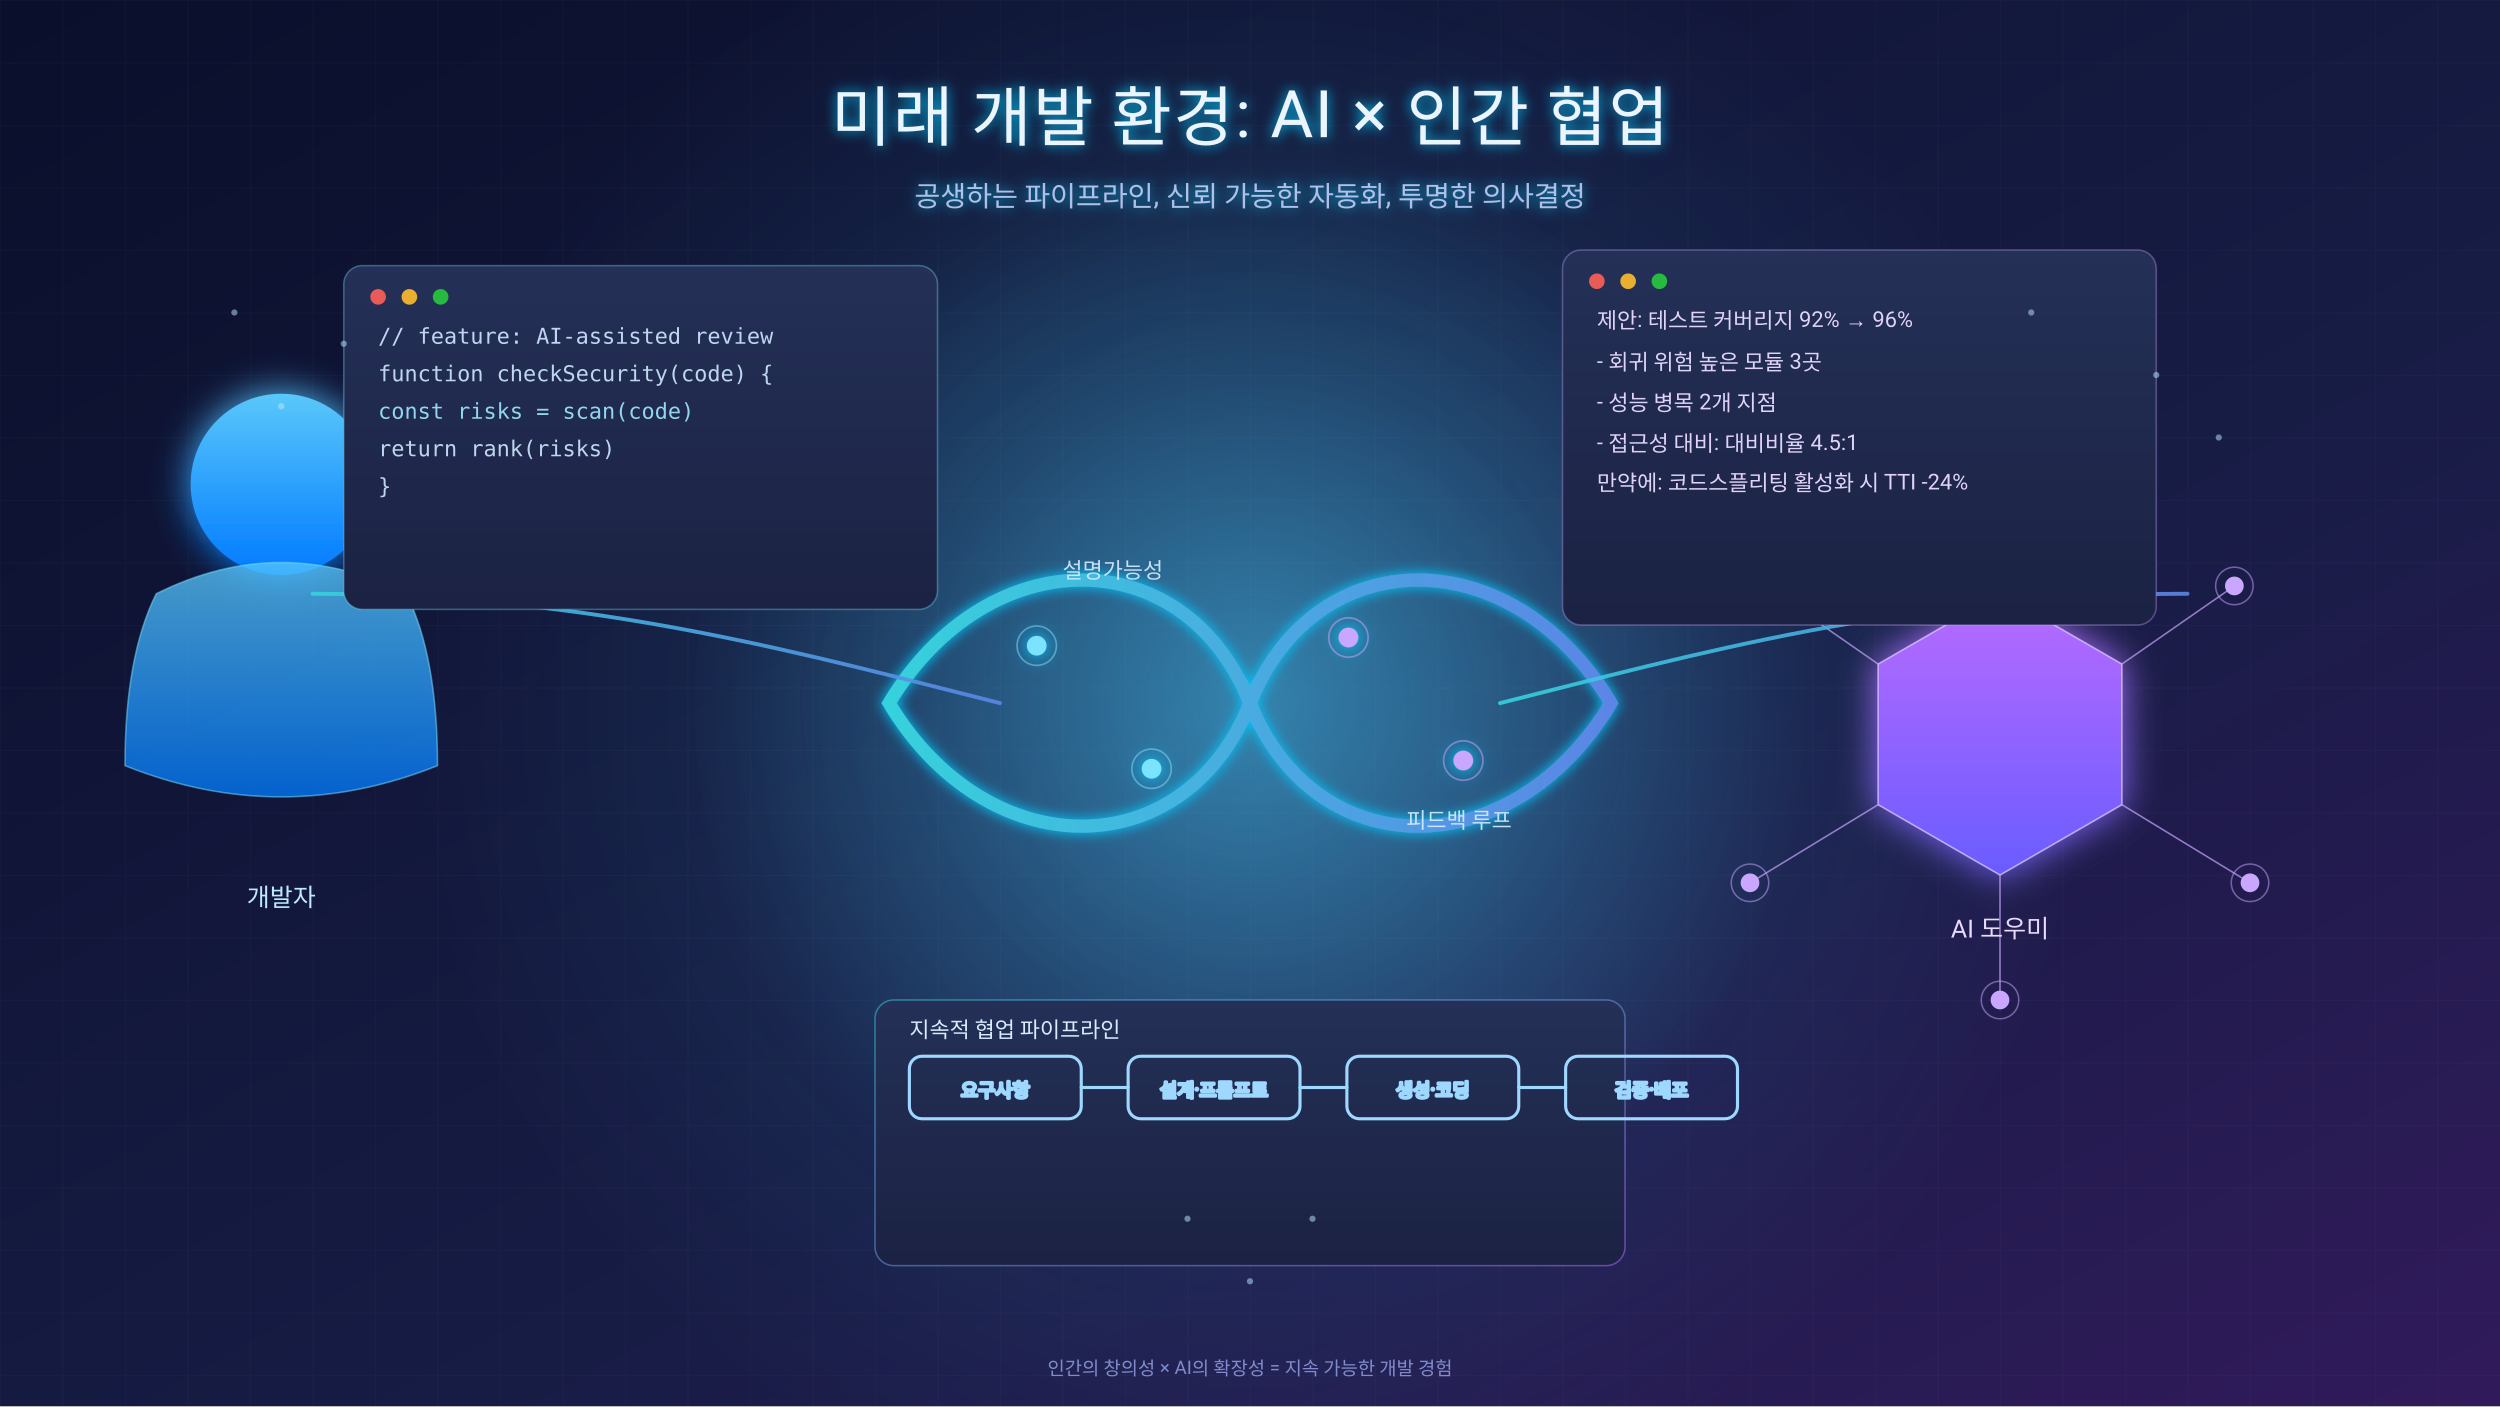
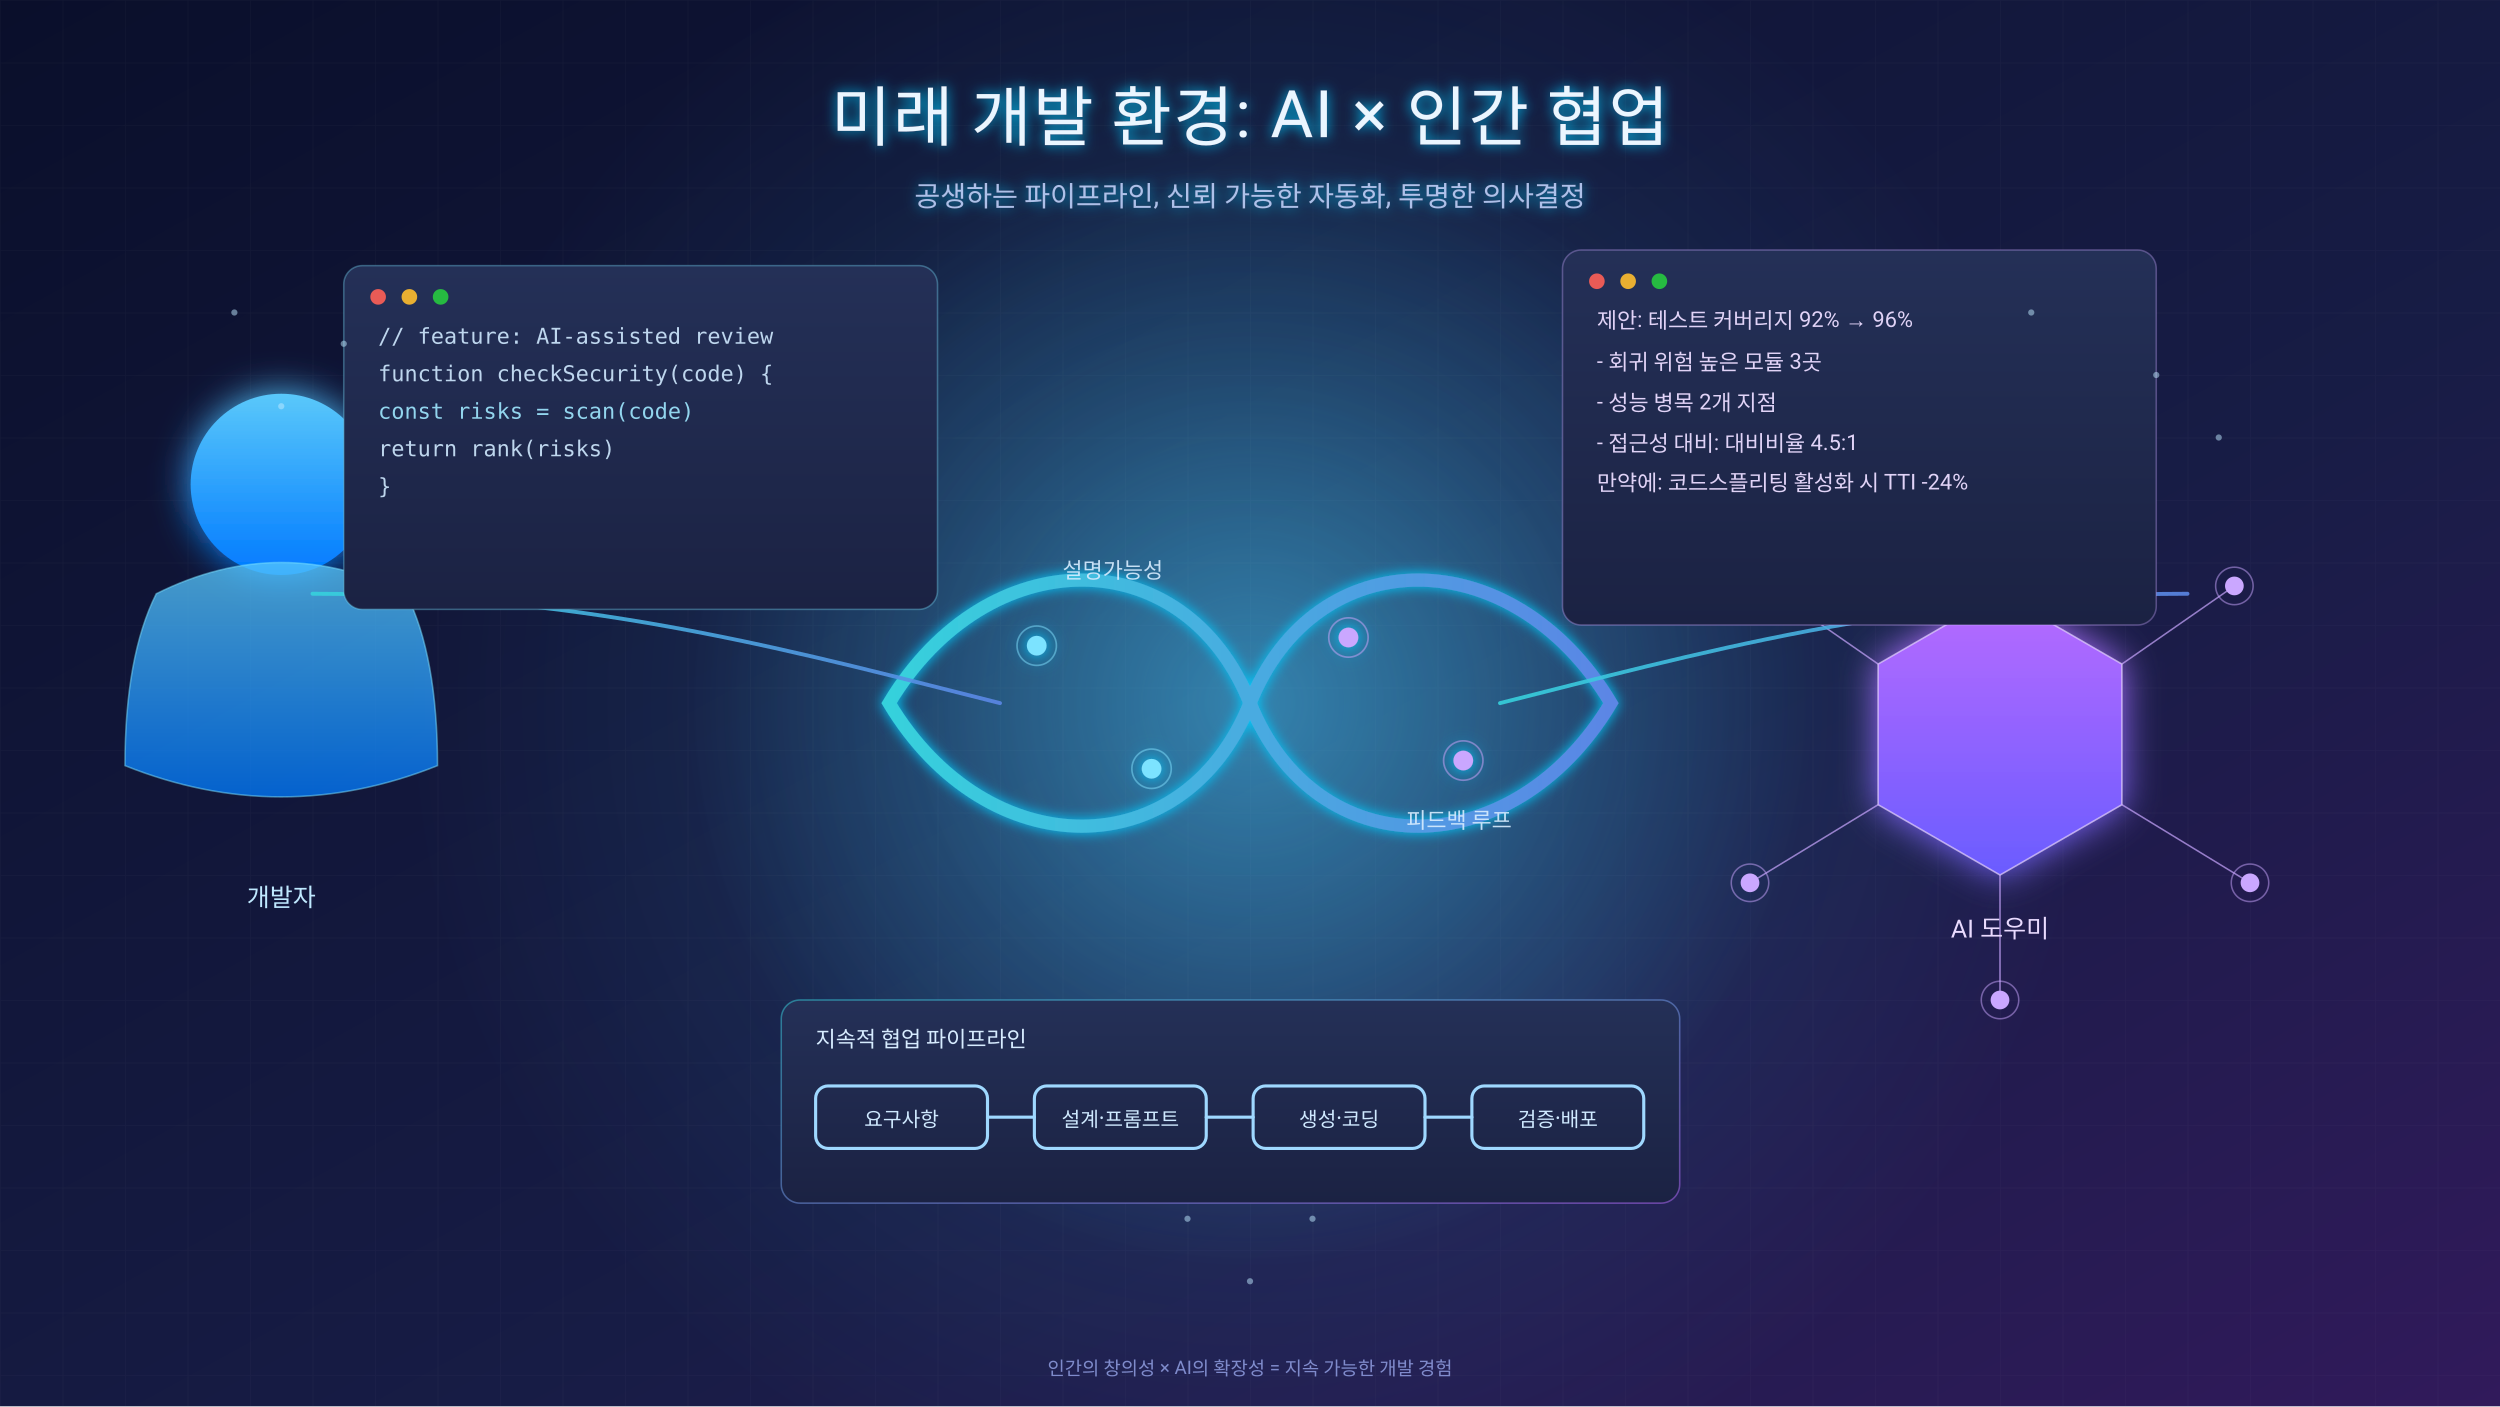
<svg xmlns="http://www.w3.org/2000/svg" xmlns:xlink="http://www.w3.org/1999/xlink" width="1600" height="900" viewBox="0 0 1600 900">
  <defs>
    <linearGradient id="bgGradient" x1="0" y1="0" x2="1" y2="1">
      <stop offset="0%" stop-color="#0a0f2b" />
      <stop offset="60%" stop-color="#171c45" />
      <stop offset="100%" stop-color="#311a5b" />
    </linearGradient>
    <radialGradient id="pulseGradient" cx="50%" cy="50%" r="50%">
      <stop offset="0%" stop-color="#4ad1ff" stop-opacity="0.45" />
      <stop offset="60%" stop-color="#4ad1ff" stop-opacity="0.15" />
      <stop offset="100%" stop-color="#4ad1ff" stop-opacity="0" />
    </radialGradient>
    <linearGradient id="humanGradient" x1="0" y1="0" x2="0" y2="1">
      <stop offset="0%" stop-color="#5ac8fa" />
      <stop offset="100%" stop-color="#007aff" />
    </linearGradient>
    <linearGradient id="aiGradient" x1="0" y1="0" x2="0" y2="1">
      <stop offset="0%" stop-color="#b86bff" />
      <stop offset="100%" stop-color="#6a5cff" />
    </linearGradient>
    <linearGradient id="connectorGradient" x1="0" y1="0" x2="1" y2="0">
      <stop offset="0%" stop-color="#36d1dc" />
      <stop offset="100%" stop-color="#5b86e5" />
    </linearGradient>
    <filter id="softGlow" x="-30%" y="-30%" width="160%" height="160%">
      <feGaussianBlur in="SourceGraphic" stdDeviation="4" result="blur" />
      <feColorMatrix in="blur" type="matrix" values="0 0 0 0 0  0 0 0 0 0.6  0 0 0 0 1  0 0 0 1 0" result="blueish" />
      <feMerge>
        <feMergeNode in="blueish" />
        <feMergeNode in="SourceGraphic" />
      </feMerge>
    </filter>
    <filter id="outerGlow" x="-50%" y="-50%" width="200%" height="200%">
      <feGaussianBlur in="SourceGraphic" stdDeviation="12" result="blur2" />
      <feMerge>
        <feMergeNode in="blur2" />
        <feMergeNode in="SourceGraphic" />
      </feMerge>
    </filter>
    <pattern id="grid" width="40" height="40" patternUnits="userSpaceOnUse">
      <path d="M 40 0 L 0 0 0 40" fill="none" stroke="#ffffff" stroke-opacity="0.06" stroke-width="1" />
    </pattern>
    <linearGradient id="windowGradient" x1="0" y1="0" x2="0" y2="1">
      <stop offset="0%" stop-color="#243057" />
      <stop offset="100%" stop-color="#1b2243" />
    </linearGradient>
    <linearGradient id="accent" x1="0" y1="0" x2="1" y2="1">
      <stop offset="0%" stop-color="#36d1dc" />
      <stop offset="100%" stop-color="#b86bff" />
    </linearGradient>
    <g id="node">
      <circle r="6" fill="#7ce3ff" />
      <circle r="12" fill="none" stroke="#7ce3ff" stroke-opacity="0.5" />
    </g>
    <g id="aiNode">
      <circle r="6" fill="#caa7ff" />
      <circle r="12" fill="none" stroke="#caa7ff" stroke-opacity="0.5" />
    </g>
  </defs>
  <rect x="0" y="0" width="1600" height="900" fill="url(#bgGradient)" />
  <rect x="0" y="0" width="1600" height="900" fill="url(#grid)" opacity="0.45" />
  <circle cx="800" cy="450" r="360" fill="url(#pulseGradient)" />
  <circle cx="800" cy="450" r="540" fill="url(#pulseGradient)" opacity="0.5" />
  <g filter="url(#softGlow)">
    <text x="800" y="90" text-anchor="middle" font-family="'Segoe UI', Roboto, 'Noto Sans KR', Arial, sans-serif" font-size="42" fill="#eaf6ff" letter-spacing="1">
      미래 개발 환경: AI × 인간 협업
    </text>
    <text x="800" y="132" text-anchor="middle" font-family="'Segoe UI', Roboto, 'Noto Sans KR', Arial, sans-serif" font-size="18" fill="#c4d6ff" opacity="0.85">
      공생하는 파이프라인, 신뢰 가능한 자동화, 투명한 의사결정
    </text>
  </g>
  <g transform="translate(320, 470)">
    <circle cx="-140" cy="-160" r="58" fill="url(#humanGradient)" filter="url(#outerGlow)" />
    <path d="M -220, -90 Q -140, -130 -60, -90 Q -40, -50 -40, 20 Q -140, 60 -240, 20 Q -240, -50 -220, -90 Z" fill="url(#humanGradient)" fill-opacity="0.75" stroke="#7ce3ff" stroke-opacity="0.5" />
    <text x="-140" y="110" text-anchor="middle" font-family="'Noto Sans KR', 'Segoe UI', Roboto, Arial, sans-serif" font-size="16" fill="#bfe9ff">개발자</text>
  </g>
  <g transform="translate(1280, 470)">
    <polygon points="0,-90 78,-45 78,45 0,90 -78,45 -78,-45" fill="url(#aiGradient)" stroke="#e5d0ff" stroke-opacity="0.7" filter="url(#outerGlow)" />
    <g stroke="#caa7ff" stroke-opacity="0.7">
      <path d="M 0,-90 L 0,-170" />
      <path d="M 78,-45 L 150,-95" />
      <path d="M 78,45 L 160,95" />
      <path d="M 0,90 L 0,170" />
      <path d="M -78,45 L -160,95" />
      <path d="M -78,-45 L -150,-95" />
    </g>
    <use x="0" y="-170" xlink:href="#aiNode" />
    <use x="150" y="-95" xlink:href="#aiNode" />
    <use x="160" y="95" xlink:href="#aiNode" />
    <use x="0" y="170" xlink:href="#aiNode" />
    <use x="-160" y="95" xlink:href="#aiNode" />
    <use x="-150" y="-95" xlink:href="#aiNode" />
    <text x="0" y="130" text-anchor="middle" font-family="'Noto Sans KR', 'Segoe UI', Roboto, Arial, sans-serif" font-size="16" fill="#eadbff">AI 도우미</text>
  </g>
  <g transform="translate(800, 450) scale(1.05)" filter="url(#softGlow)">
    <path d="M -220,0 C -160,-100 -40,-100 0,0 C 40,100 160,100 220,0 C 160,-100 40,-100 0,0 C -40,100 -160,100 -220,0 Z" fill="none" stroke="url(#connectorGradient)" stroke-width="8" stroke-linecap="round" />
    <use x="-130" y="-35" xlink:href="#node" />
    <use x="-60" y="40" xlink:href="#node" />
    <use x="60" y="-40" xlink:href="#aiNode" />
    <use x="130" y="35" xlink:href="#aiNode" />
  </g>
  <g stroke="url(#connectorGradient)" stroke-width="2.5" stroke-linecap="round" stroke-opacity="0.9">
    <path d="M 200,380 C 380,380 520,420 640,450" fill="none" />
    <path d="M 1400,380 C 1220,380 1080,420 960,450" fill="none" />
  </g>
  <g>
    <g transform="translate(220,170)">
      <rect x="0" y="0" rx="12" ry="12" width="380" height="220" fill="url(#windowGradient)" stroke="#7ce3ff" stroke-opacity="0.35" />
      <g opacity="0.9">
        <circle cx="22" cy="20" r="5" fill="#ff5f56" />
        <circle cx="42" cy="20" r="5" fill="#ffbd2e" />
        <circle cx="62" cy="20" r="5" fill="#27c93f" />
      </g>
      <g transform="translate(22,50)" font-family="'JetBrains Mono', 'Fira Code', Consolas, monospace" font-size="14" fill="#cfe9ff" opacity="0.9">
        <text y="0">// feature: AI-assisted review</text>
        <text y="24">function checkSecurity(code) {</text>
        <text y="48" fill="#9fe8ff">  const risks = scan(code)</text>
        <text y="72">  return rank(risks)</text>
        <text y="96">}</text>
      </g>
    </g>
    <g transform="translate(1000,160)">
      <rect x="0" y="0" rx="12" ry="12" width="380" height="240" fill="url(#windowGradient)" stroke="#caa7ff" stroke-opacity="0.35" />
      <g opacity="0.9">
        <circle cx="22" cy="20" r="5" fill="#ff5f56" />
        <circle cx="42" cy="20" r="5" fill="#ffbd2e" />
        <circle cx="62" cy="20" r="5" fill="#27c93f" />
      </g>
      <g transform="translate(22,50)" font-family="'Noto Sans KR', 'Segoe UI', Roboto, Arial, sans-serif" font-size="14" fill="#eadbff" opacity="0.95">
        <text y="0">제안: 테스트 커버리지 92% → 96%</text>
        <text y="26">- 회귀 위험 높은 모듈 3곳</text>
        <text y="52">- 성능 병목 2개 지점</text>
        <text y="78">- 접근성 대비: 대비비율 4.5:1</text>
        <text y="104">만약에: 코드스플리팅 활성화 시 TTI -24%</text>
      </g>
    </g>
-     <g transform="translate(560,640)">
-       <rect x="0" y="0" rx="12" ry="12" width="480" height="170" fill="url(#windowGradient)" stroke="url(#accent)" stroke-opacity="0.5" />
-       <g transform="translate(22,24)" font-family="'Noto Sans KR', 'Segoe UI', Roboto, Arial, sans-serif" font-size="14" fill="#d7ecff">
+     <g transform="translate(500,640)">
+       <rect x="0" y="0" rx="12" ry="12" width="575" height="130" fill="url(#windowGradient)" stroke="url(#accent)" stroke-opacity="0.5" />
+       <g transform="translate(22,30)" font-family="'Noto Sans KR', 'Segoe UI', Roboto, Arial, sans-serif" font-size="14" fill="#d7ecff">
        <text y="0">지속적 협업 파이프라인</text>
      </g>
-       <g transform="translate(22,56)" stroke="#9fd8ff" stroke-width="2" stroke-linecap="round" stroke-linejoin="round">
-         <rect x="0" y="-20" width="110" height="40" rx="8" ry="8" fill="none" />
-         <text x="55" y="6" text-anchor="middle" font-family="'Noto Sans KR', 'Segoe UI', Roboto, Arial, sans-serif" font-size="12" fill="#cfe9ff">요구사항</text>
-         <path d="M 110,0 L 140,0" />
-         <rect x="140" y="-20" width="110" height="40" rx="8" ry="8" fill="none" />
-         <text x="195" y="6" text-anchor="middle" font-family="'Noto Sans KR', 'Segoe UI', Roboto, Arial, sans-serif" font-size="12" fill="#cfe9ff">설계·프롬프트</text>
-         <path d="M 250,0 L 280,0" />
-         <rect x="280" y="-20" width="110" height="40" rx="8" ry="8" fill="none" />
-         <text x="335" y="6" text-anchor="middle" font-family="'Noto Sans KR', 'Segoe UI', Roboto, Arial, sans-serif" font-size="12" fill="#cfe9ff">생성·코딩</text>
-         <path d="M 390,0 L 420,0" />
-         <rect x="420" y="-20" width="110" height="40" rx="8" ry="8" fill="none" />
-         <text x="475" y="6" text-anchor="middle" font-family="'Noto Sans KR', 'Segoe UI', Roboto, Arial, sans-serif" font-size="12" fill="#cfe9ff">검증·배포</text>
+       <g transform="translate(22,75)">
+         <rect x="0" y="-20" width="110" height="40" rx="8" ry="8" fill="none" stroke="#9fd8ff" stroke-width="2" stroke-linecap="round" stroke-linejoin="round" />
+         <text x="55" y="6" text-anchor="middle" font-family="'Noto Sans KR', 'Malgun Gothic', sans-serif" font-size="13" fill="#cfe9ff" stroke="none" text-rendering="optimizeLegibility">요구사항</text>
+         <path d="M 110,0 L 140,0" stroke="#9fd8ff" stroke-width="2" stroke-linecap="round" stroke-linejoin="round" />
+         <rect x="140" y="-20" width="110" height="40" rx="8" ry="8" fill="none" stroke="#9fd8ff" stroke-width="2" stroke-linecap="round" stroke-linejoin="round" />
+         <text x="195" y="6" text-anchor="middle" font-family="'Noto Sans KR', 'Malgun Gothic', sans-serif" font-size="13" fill="#cfe9ff" stroke="none" text-rendering="optimizeLegibility">설계·프롬프트</text>
+         <path d="M 250,0 L 280,0" stroke="#9fd8ff" stroke-width="2" stroke-linecap="round" stroke-linejoin="round" />
+         <rect x="280" y="-20" width="110" height="40" rx="8" ry="8" fill="none" stroke="#9fd8ff" stroke-width="2" stroke-linecap="round" stroke-linejoin="round" />
+         <text x="335" y="6" text-anchor="middle" font-family="'Noto Sans KR', 'Malgun Gothic', sans-serif" font-size="13" fill="#cfe9ff" stroke="none" text-rendering="optimizeLegibility">생성·코딩</text>
+         <path d="M 390,0 L 420,0" stroke="#9fd8ff" stroke-width="2" stroke-linecap="round" stroke-linejoin="round" />
+         <rect x="420" y="-20" width="110" height="40" rx="8" ry="8" fill="none" stroke="#9fd8ff" stroke-width="2" stroke-linecap="round" stroke-linejoin="round" />
+         <text x="475" y="6" text-anchor="middle" font-family="'Noto Sans KR', 'Malgun Gothic', sans-serif" font-size="13" fill="#cfe9ff" stroke="none" text-rendering="optimizeLegibility">검증·배포</text>
      </g>
    </g>
  </g>
  <g font-family="'Noto Sans KR', 'Segoe UI', Roboto, Arial, sans-serif" font-size="14" fill="#d7ecff" opacity="0.9">
    <text x="680" y="370">설명가능성</text>
    <text x="900" y="530">피드백 루프</text>
  </g>
  <g fill="#bfe9ff" opacity="0.5">
    <circle cx="150" cy="200" r="2" />
    <circle cx="180" cy="260" r="2" />
    <circle cx="220" cy="220" r="2" />
    <circle cx="1380" cy="240" r="2" />
    <circle cx="1420" cy="280" r="2" />
    <circle cx="1300" cy="200" r="2" />
    <circle cx="800" cy="820" r="2" />
    <circle cx="760" cy="780" r="2" />
    <circle cx="840" cy="780" r="2" />
  </g>
  <g opacity="0.7">
    <text x="800" y="880" text-anchor="middle" font-family="'Noto Sans KR', 'Segoe UI', Roboto, Arial, sans-serif" font-size="12" fill="#a7b8ff">
      인간의 창의성 × AI의 확장성 = 지속 가능한 개발 경험
    </text>
  </g>
</svg>
